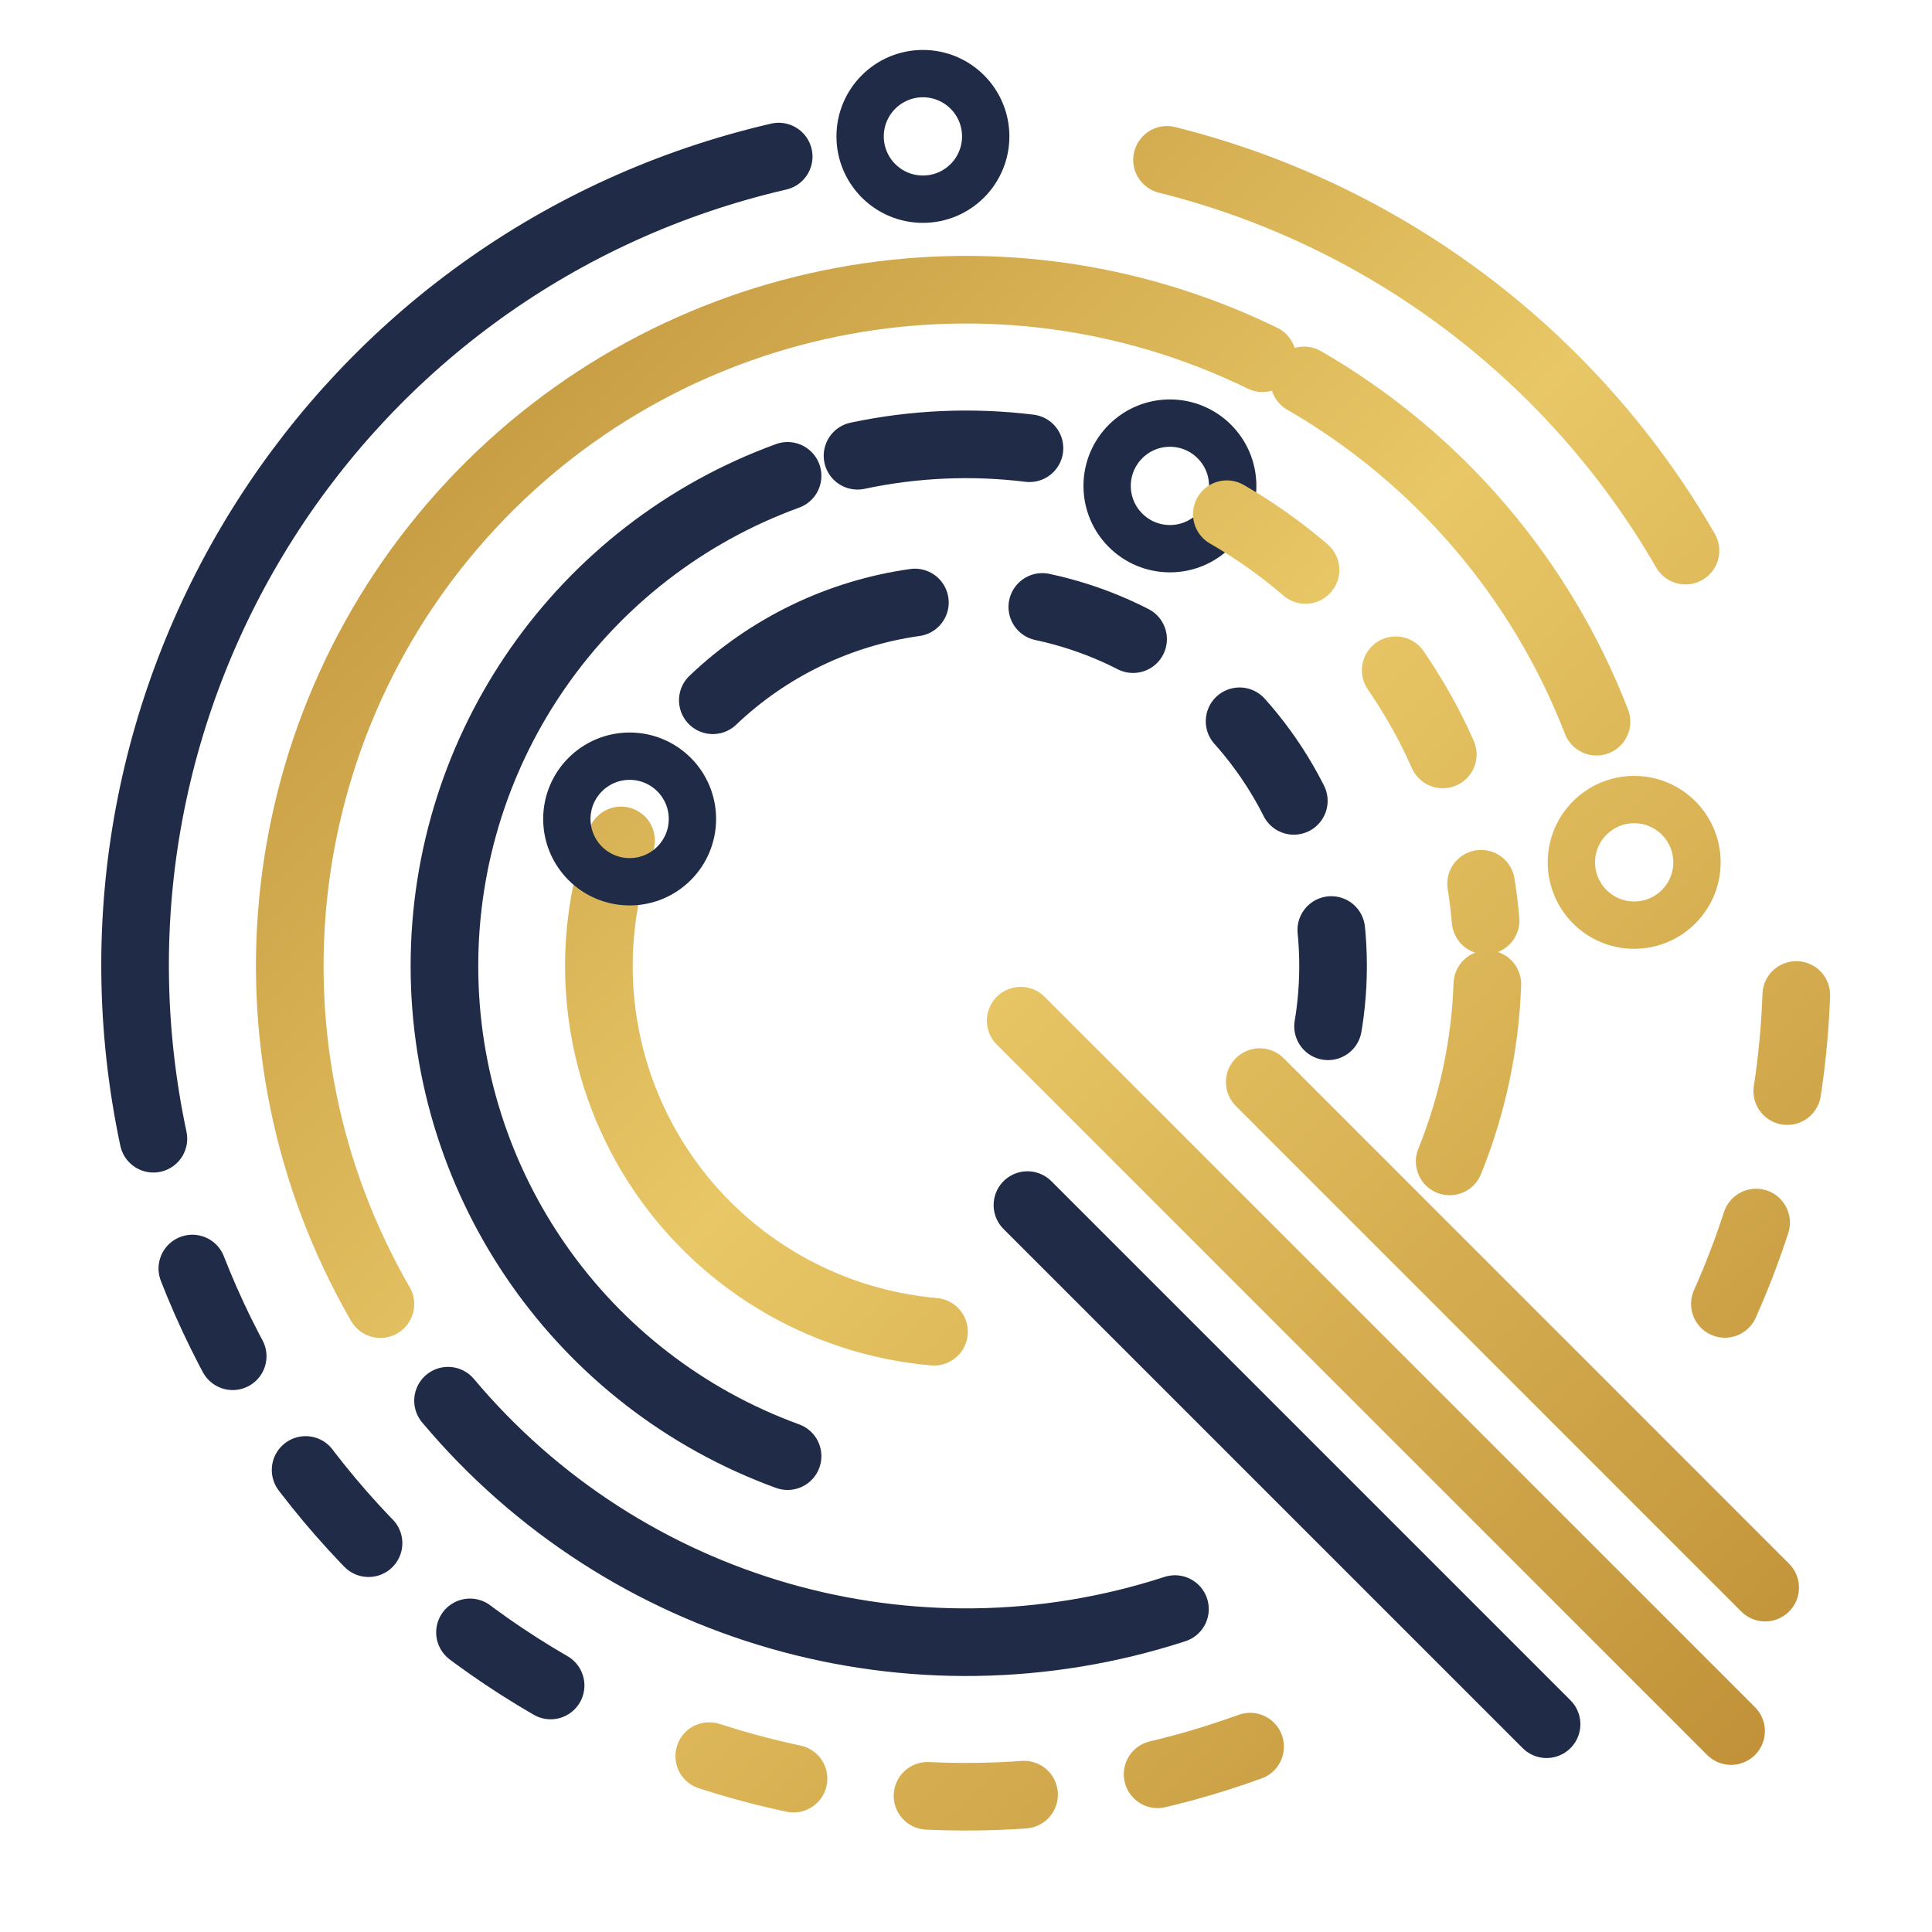
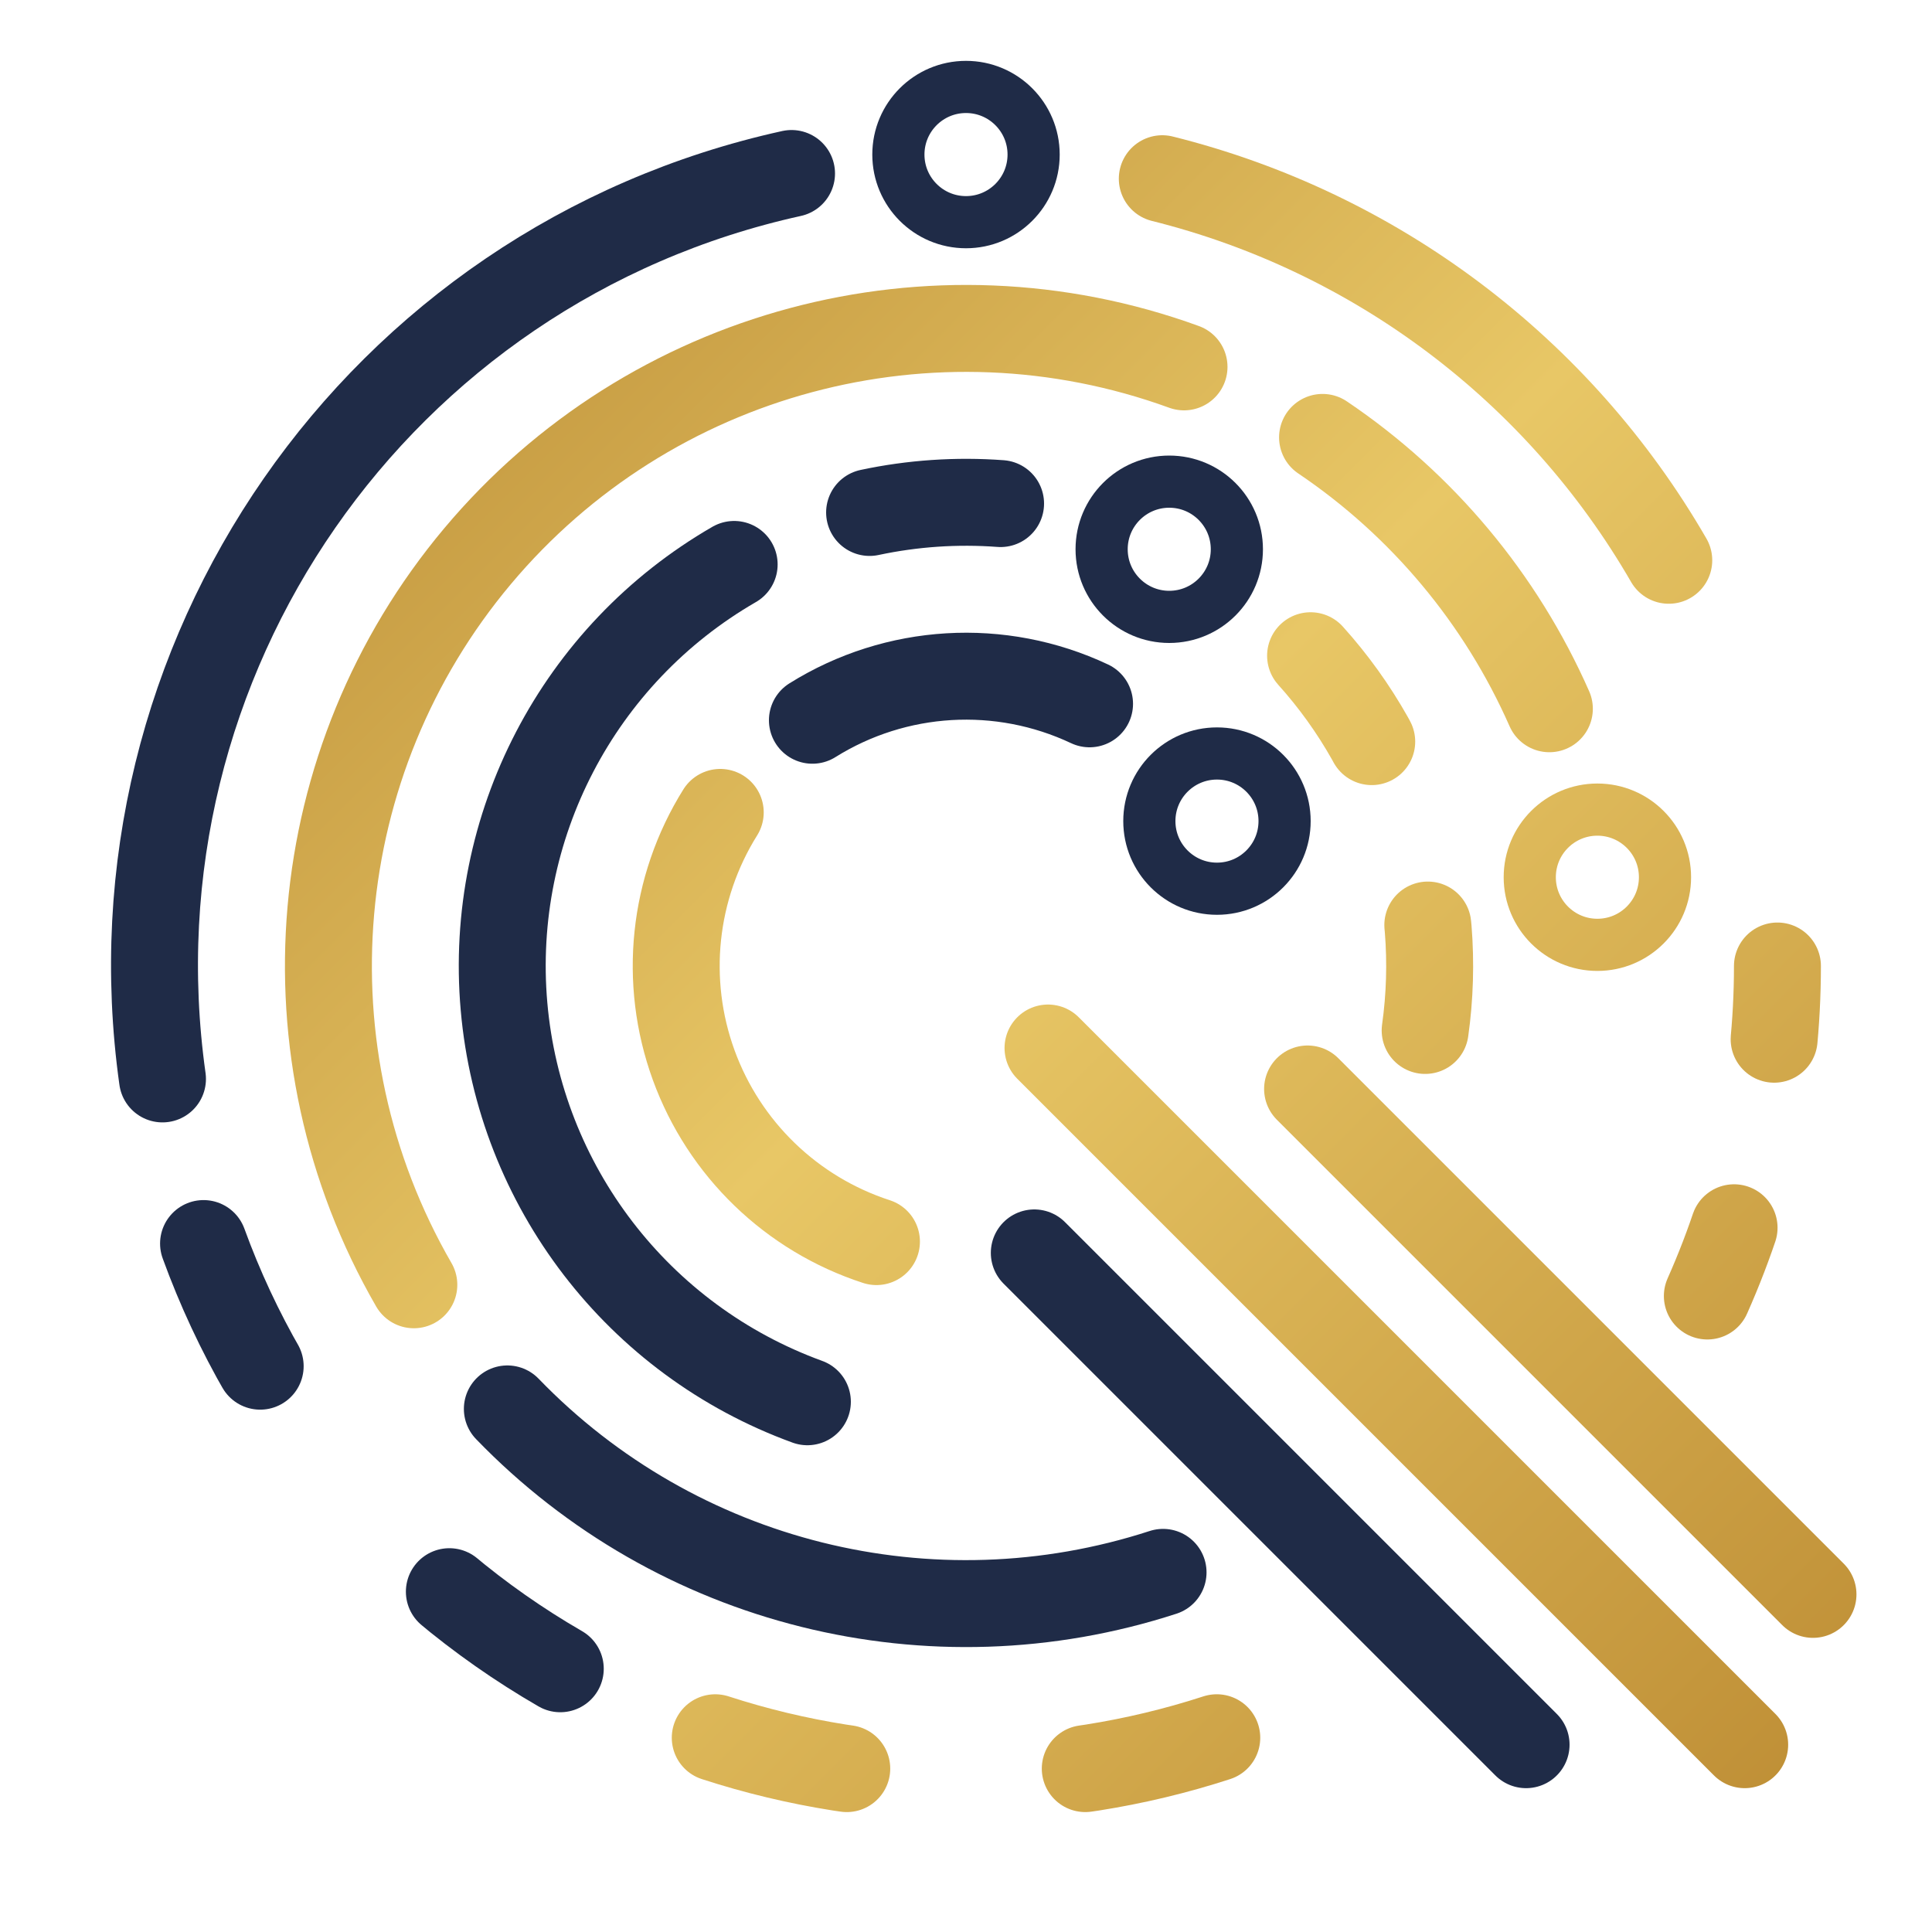
<svg xmlns="http://www.w3.org/2000/svg" viewBox="0 0 200.0 200.0" width="200.0" height="200.0" role="img" aria-label="SwarmQ">
  <defs>
    <linearGradient id="gold-swarmq-light" gradientUnits="userSpaceOnUse" x1="14" y1="14" x2="186" y2="186">
      <stop offset="0" stop-color="#B4842F" />
      <stop offset="0.5" stop-color="#E8C766" />
      <stop offset="1" stop-color="#BF8F36" />
    </linearGradient>
    <linearGradient id="gold-swarmq-light-t" x1="0" y1="0" x2="1" y2="1">
      <stop offset="0" stop-color="#B4842F" />
      <stop offset="0.5" stop-color="#E8C766" />
      <stop offset="1" stop-color="#BF8F36" />
    </linearGradient>
  </defs>
-   <path d="M57.00,174.48 A86,86 0 0,1 19.19,129.41" fill="none" stroke="#1F2B47" stroke-width="7.0" stroke-linecap="round" stroke-dasharray="10 14" />
-   <path d="M15.88,117.88 A86,86 0 0,1 80.61,16.21" fill="none" stroke="#1F2B47" stroke-width="7.0" stroke-linecap="round" />
-   <circle cx="95.54" cy="14.12" r="6.5" fill="none" stroke="#1F2B47" stroke-width="4.90" />
-   <path d="M120.81,16.55 A86,86 0 0,1 174.48,57.00" fill="none" stroke="url(#gold-swarmq-light)" stroke-width="7.0" stroke-linecap="round" />
-   <path d="M129.41,180.81 A86,86 0 0,1 73.42,181.79" fill="none" stroke="url(#gold-swarmq-light)" stroke-width="7.0" stroke-linecap="round" stroke-dasharray="10 14" />
-   <path d="M39.38,135.00 A70,70 0 0,1 130.69,37.08" fill="none" stroke="url(#gold-swarmq-light)" stroke-width="7.0" stroke-linecap="round" />
-   <path d="M135.00,39.38 A70,70 0 0,1 165.27,74.71" fill="none" stroke="url(#gold-swarmq-light)" stroke-width="7.0" stroke-linecap="round" />
-   <circle cx="169.17" cy="89.27" r="6.5" fill="none" stroke="url(#gold-swarmq-light)" stroke-width="4.90" />
-   <path d="M121.63,166.57 A70,70 0 0,1 46.38,145.00" fill="none" stroke="#1F2B47" stroke-width="7.0" stroke-linecap="round" />
-   <path d="M81.53,150.74 A54,54 0 0,1 81.53,49.26" fill="none" stroke="#1F2B47" stroke-width="7.0" stroke-linecap="round" />
-   <path d="M88.77,47.18 A54,54 0 0,1 106.57,46.40" fill="none" stroke="#1F2B47" stroke-width="7.0" stroke-linecap="round" />
-   <circle cx="121.11" cy="50.30" r="6.5" fill="none" stroke="#1F2B47" stroke-width="4.90" />
-   <path d="M127.00,53.23 A54,54 0 0,1 153.79,95.29" fill="none" stroke="url(#gold-swarmq-light)" stroke-width="7.0" stroke-linecap="round" stroke-dasharray="10 14" />
-   <path d="M96.69,137.86 A38,38 0 0,1 64.29,87.00" fill="none" stroke="url(#gold-swarmq-light)" stroke-width="7.0" stroke-linecap="round" />
-   <path d="M73.79,72.49 A38,38 0 0,1 94.71,62.37" fill="none" stroke="#1F2B47" stroke-width="7.0" stroke-linecap="round" />
-   <circle cx="65.18" cy="84.78" r="6.5" fill="none" stroke="#1F2B47" stroke-width="4.90" />
-   <path d="M185.95,103.00 A86,86 0 0,1 178.56,134.98" fill="none" stroke="url(#gold-swarmq-light)" stroke-width="7.0" stroke-linecap="round" stroke-dasharray="10 14" />
-   <path d="M153.97,101.88 A54,54 0 0,1 150.07,120.23" fill="none" stroke="url(#gold-swarmq-light)" stroke-width="7.0" stroke-linecap="round" />
-   <path d="M107.90,62.83 A38,38 0 0,1 136.14,111.74" fill="none" stroke="#1F2B47" stroke-width="7.0" stroke-linecap="round" stroke-dasharray="10 14" />
-   <path d="M130.41,112.02 L182.73,164.35" stroke="url(#gold-swarmq-light)" stroke-width="7.0" stroke-linecap="round" />
-   <path d="M105.66,105.66 L179.20,179.20" stroke="url(#gold-swarmq-light)" stroke-width="7.0" stroke-linecap="round" />
-   <path d="M106.36,124.75 L160.10,178.49" stroke="#1F2B47" stroke-width="7.0" stroke-linecap="round" />
+   <path d="M58.00,172.75 A84,84 0 0,1 21.07,128.73" fill="none" stroke="#1F2B47" stroke-width="9.0" stroke-linecap="round" stroke-dasharray="14.0 30.64" />
+   <path d="M16.82,111.69 A84,84 0 0,1 81.94,17.96" fill="none" stroke="#1F2B47" stroke-width="9.0" stroke-linecap="round" />
+   <circle cx="100.00" cy="16.00" r="7.0" fill="none" stroke="#1F2B47" stroke-width="5.40" />
+   <path d="M120.32,18.50 A84,84 0 0,1 172.75,58.00" fill="none" stroke="url(#gold-swarmq-light)" stroke-width="9.0" stroke-linecap="round" />
+   <path d="M125.96,179.89 A84,84 0 0,1 74.04,179.89" fill="none" stroke="url(#gold-swarmq-light)" stroke-width="9.0" stroke-linecap="round" stroke-dasharray="14.0 24.78" />
+   <path d="M184.00,100.00 A84,84 0 0,1 176.74,134.17" fill="none" stroke="url(#gold-swarmq-light)" stroke-width="9.0" stroke-linecap="round" stroke-dasharray="7.59 20.0" />
+   <path d="M42.84,133.00 A66,66 0 0,1 122.57,37.98" fill="none" stroke="url(#gold-swarmq-light)" stroke-width="9.0" stroke-linecap="round" />
+   <path d="M136.91,45.28 A66,66 0 0,1 160.39,73.37" fill="none" stroke="url(#gold-swarmq-light)" stroke-width="9.0" stroke-linecap="round" />
+   <circle cx="165.36" cy="90.81" r="7.0" fill="none" stroke="url(#gold-swarmq-light)" stroke-width="5.40" />
+   <path d="M120.40,162.77 A66,66 0 0,1 52.52,145.85" fill="none" stroke="#1F2B47" stroke-width="9.0" stroke-linecap="round" />
+   <path d="M83.58,145.11 A48,48 0 0,1 76.00,58.43" fill="none" stroke="#1F2B47" stroke-width="9.0" stroke-linecap="round" />
+   <path d="M90.02,53.05 A48,48 0 0,1 103.58,52.13" fill="none" stroke="#1F2B47" stroke-width="9.0" stroke-linecap="round" />
+   <circle cx="121.04" cy="56.86" r="7.0" fill="none" stroke="#1F2B47" stroke-width="5.40" />
+   <path d="M135.67,67.88 A48,48 0 0,1 147.53,106.68" fill="none" stroke="url(#gold-swarmq-light)" stroke-width="9.0" stroke-linecap="round" stroke-dasharray="10.94 20.0" />
+   <path d="M90.73,128.53 A30,30 0 0,1 74.56,84.10" fill="none" stroke="url(#gold-swarmq-light)" stroke-width="9.0" stroke-linecap="round" />
+   <path d="M84.10,74.56 A30,30 0 0,1 112.79,72.86" fill="none" stroke="#1F2B47" stroke-width="9.0" stroke-linecap="round" />
+   <circle cx="125.98" cy="85.00" r="7.0" fill="none" stroke="#1F2B47" stroke-width="5.40" />
+   <path d="M135.36,112.73 L187.68,165.05" stroke="url(#gold-swarmq-light)" stroke-width="9.0" stroke-linecap="round" />
+   <path d="M108.49,108.49 L180.61,180.61" stroke="url(#gold-swarmq-light)" stroke-width="9.0" stroke-linecap="round" />
+   <path d="M107.07,129.70 L157.98,180.61" stroke="#1F2B47" stroke-width="9.0" stroke-linecap="round" />
</svg>
